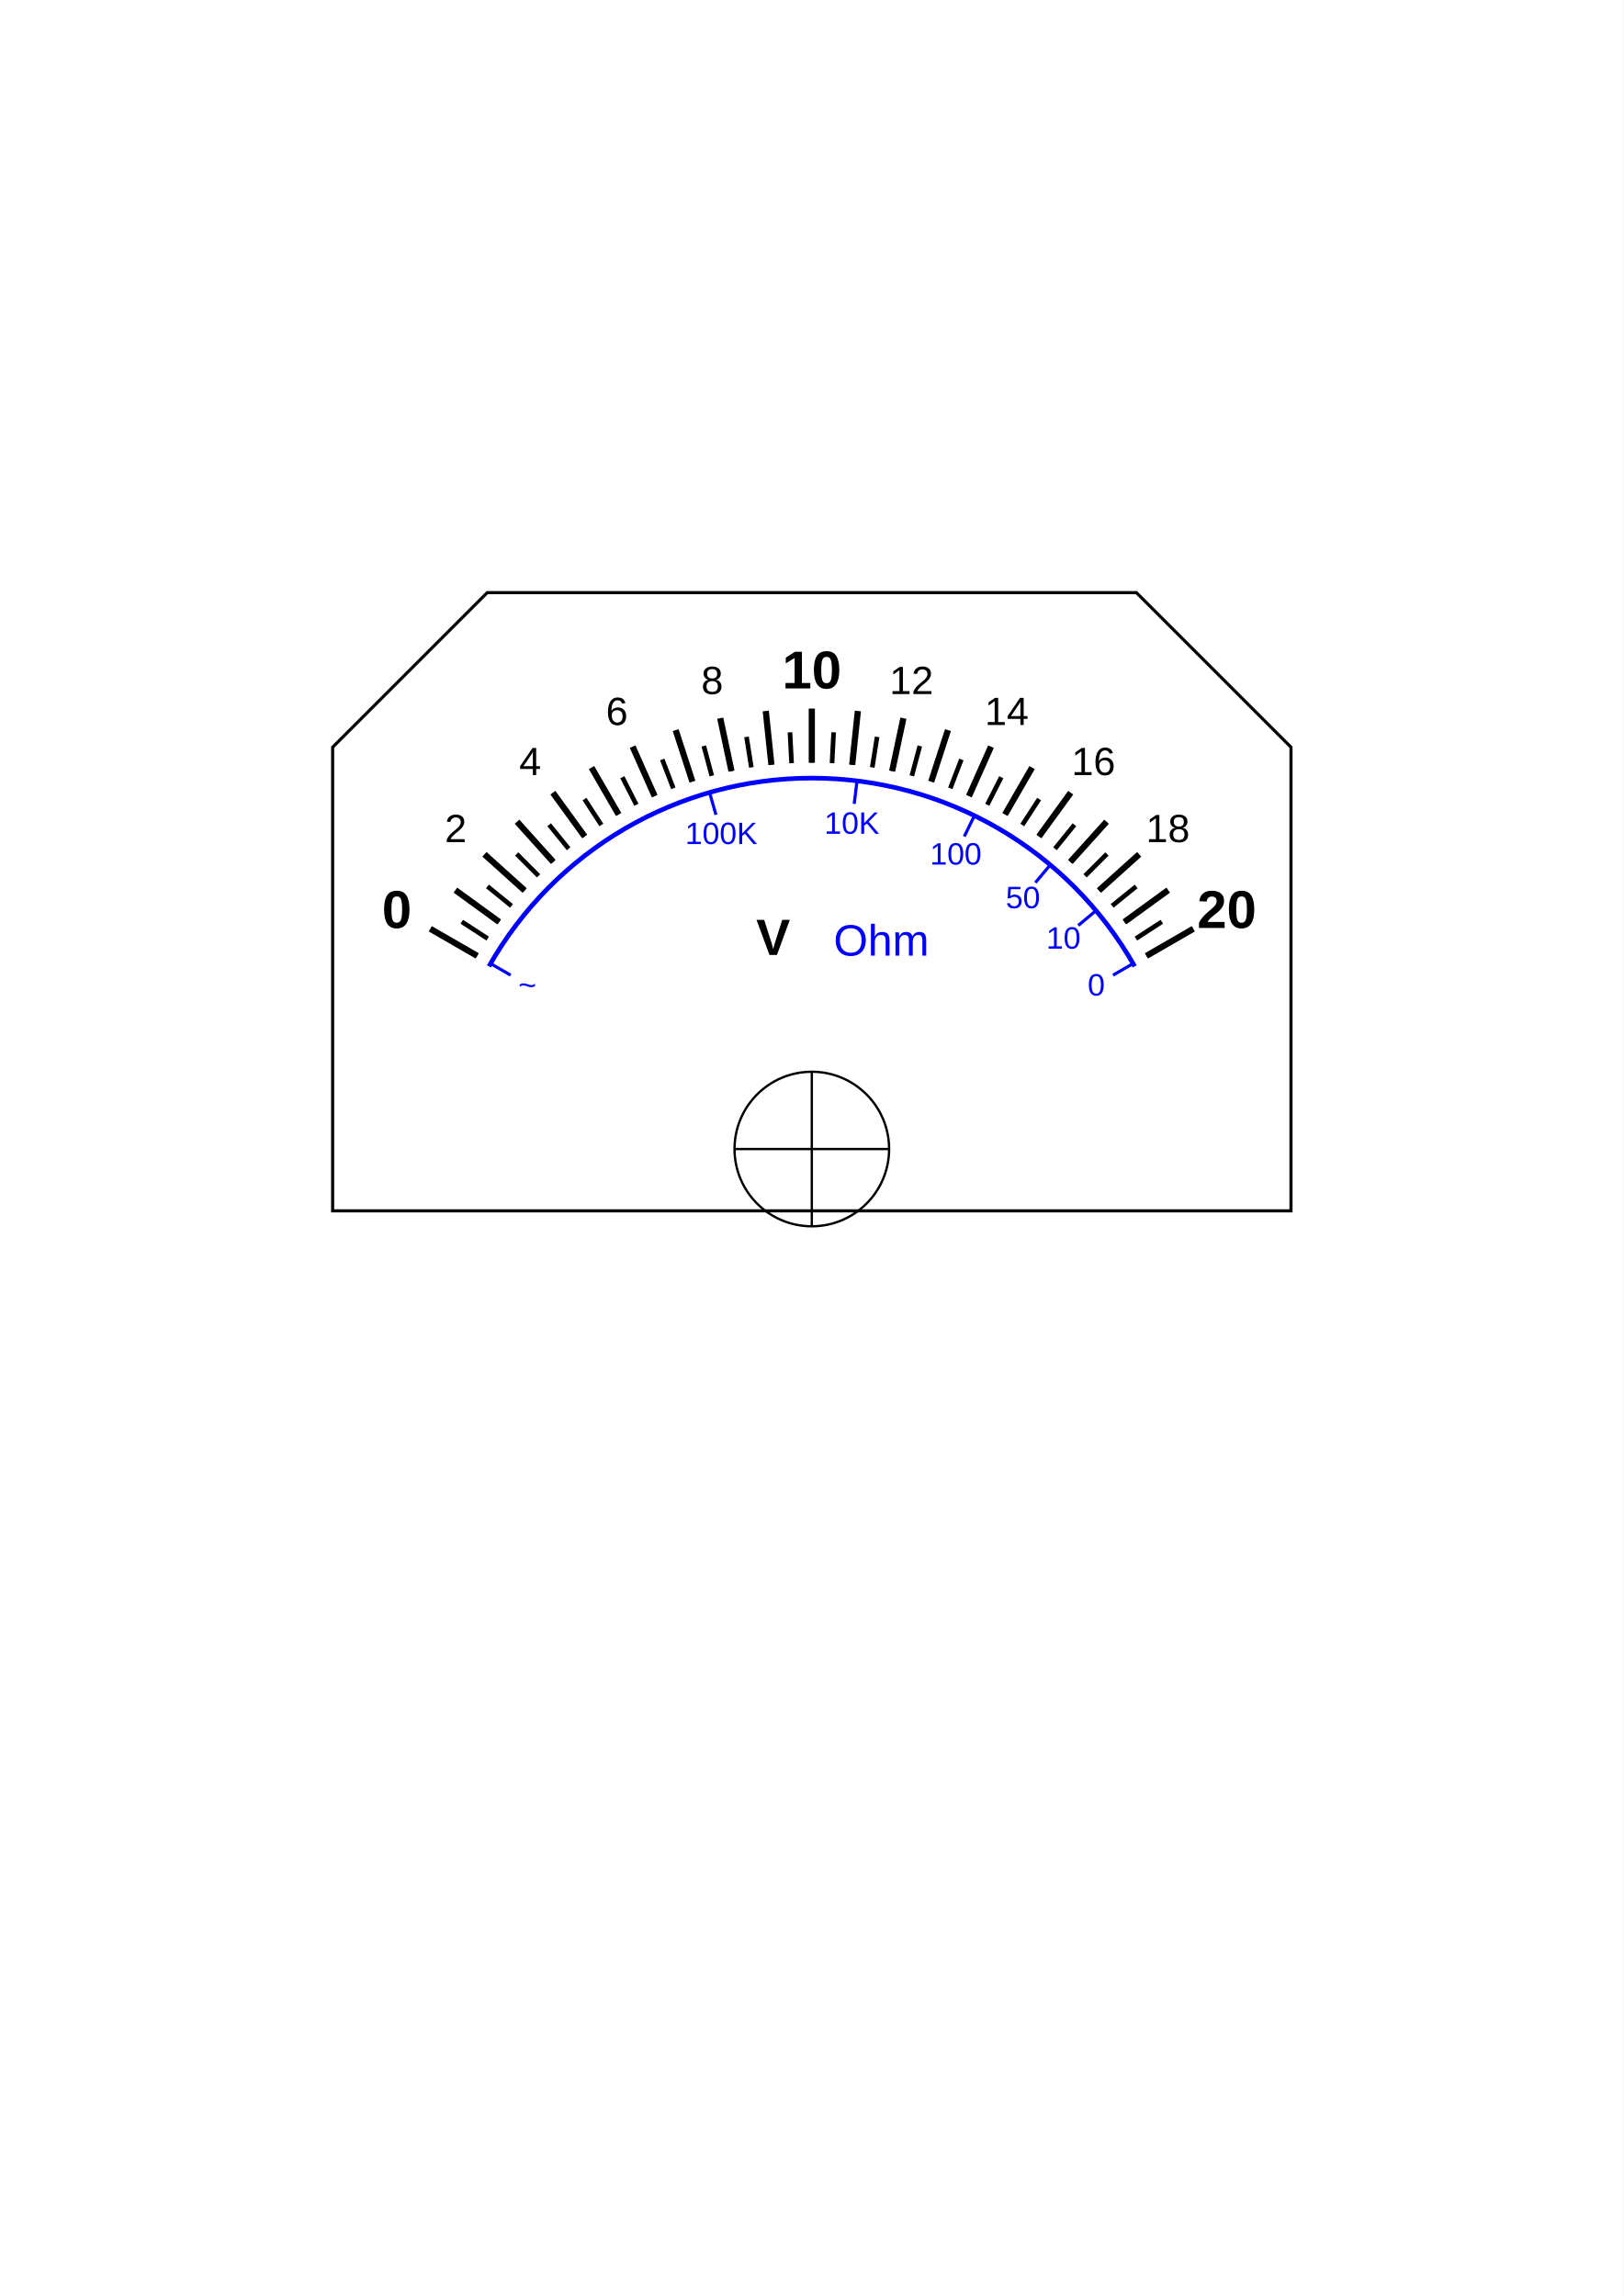
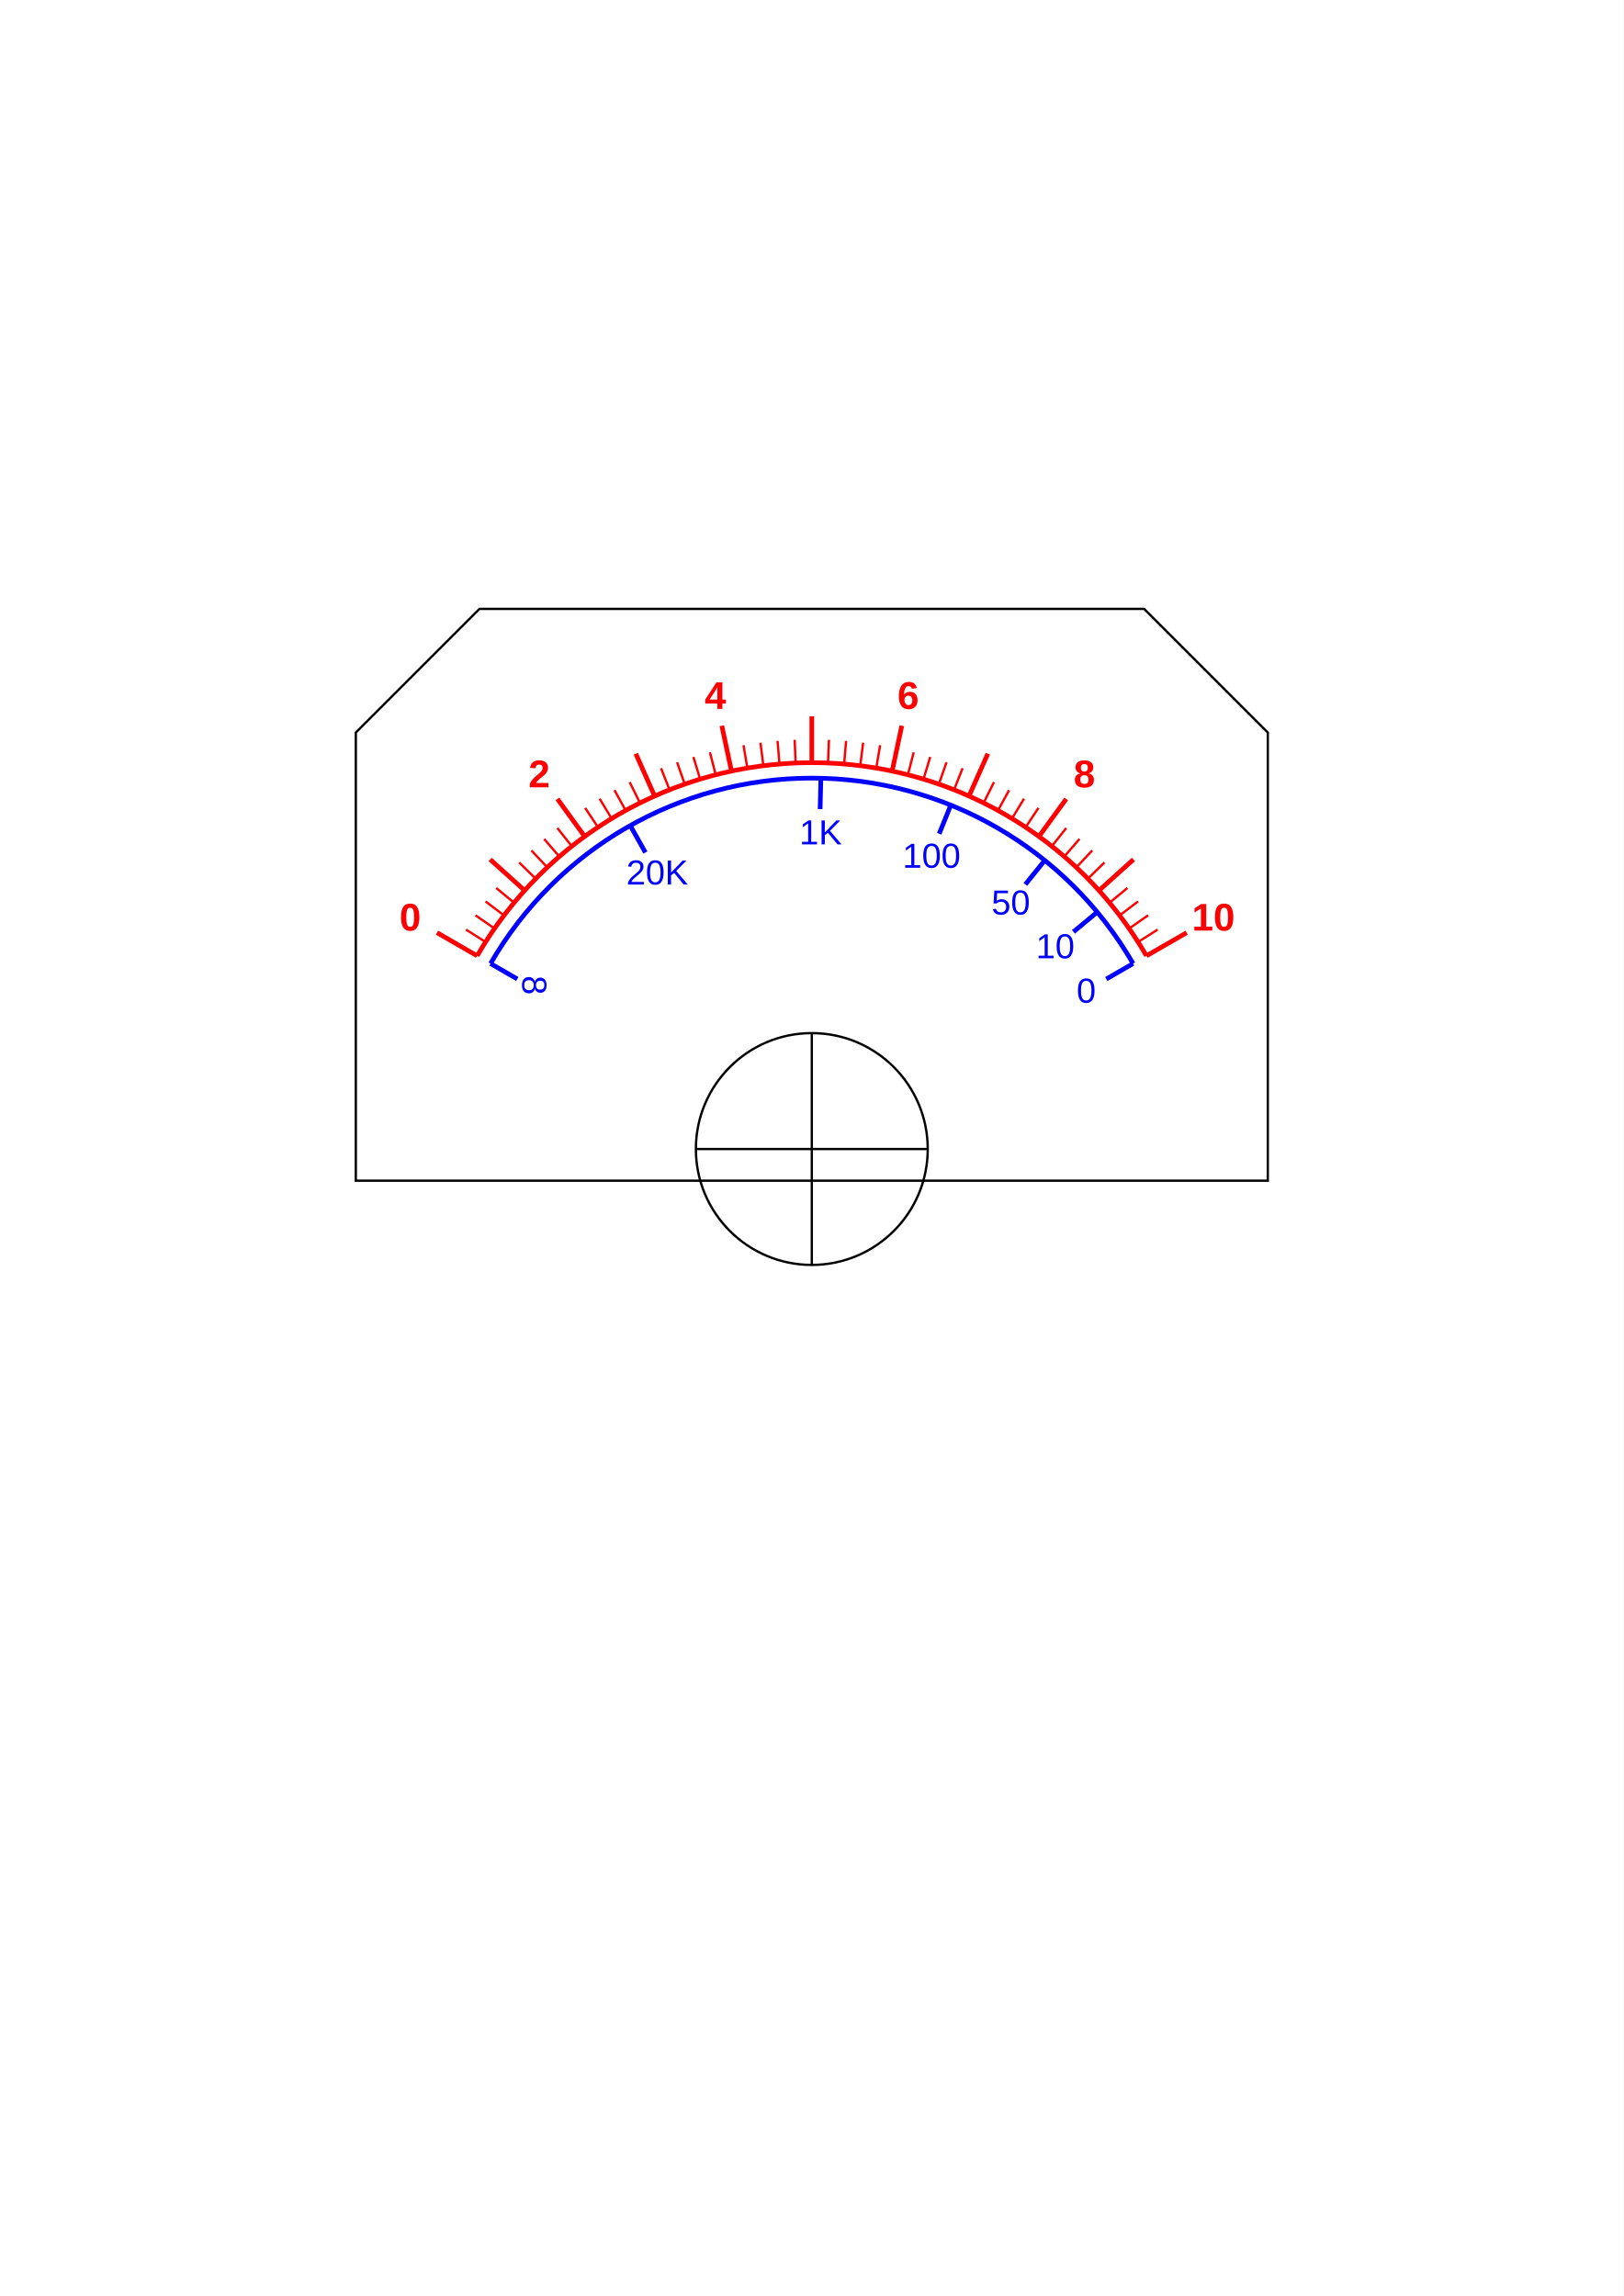
- <svg xmlns="http://www.w3.org/2000/svg" width="794" height="1123" data-generator-name="Scale Master" data-generator-version="0.3.25" data-image-orientation="portrait" data-image-size="A4">
-   <g id="scale_meta">
-   </g>
+ <svg xmlns="http://www.w3.org/2000/svg" width="794" height="1123" data-generator-name="Scale Master" data-generator-version="0.3.26" data-image-orientation="portrait" data-image-size="A4">
  <rect fill="#ffffff" height="100%" width="100%" id="background" />
-   <g transform="translate(397,562)" fill="none" id="scale_wrapper">
-     <g data-length="26.4567" data-r="188.9764" data-angle="120" title="volt 1" stroke="#000000" stroke-width="3.024" class="div">
-       <line data-keep-angle="false" transform="rotate(-60) " y2="-215.433" x2="0" y1="-188.976" x1="0" />
-       <line data-keep-angle="false" transform="rotate(-54) " y2="-215.433" x2="0" y1="-188.976" x1="0" />
-       <line data-keep-angle="false" transform="rotate(-48) " y2="-215.433" x2="0" y1="-188.976" x1="0" />
-       <line data-keep-angle="false" transform="rotate(-42) " y2="-215.433" x2="0" y1="-188.976" x1="0" />
-       <line data-keep-angle="false" transform="rotate(-36) " y2="-215.433" x2="0" y1="-188.976" x1="0" />
-       <line data-keep-angle="false" transform="rotate(-30) " y2="-215.433" x2="0" y1="-188.976" x1="0" />
-       <line data-keep-angle="false" transform="rotate(-24) " y2="-215.433" x2="0" y1="-188.976" x1="0" />
-       <line data-keep-angle="false" transform="rotate(-18) " y2="-215.433" x2="0" y1="-188.976" x1="0" />
-       <line data-keep-angle="false" transform="rotate(-12) " y2="-215.433" x2="0" y1="-188.976" x1="0" />
-       <line data-keep-angle="false" transform="rotate(-6) " y2="-215.433" x2="0" y1="-188.976" x1="0" />
-       <line data-keep-angle="false" transform="rotate(0) " y2="-215.433" x2="0" y1="-188.976" x1="0" />
-       <line data-keep-angle="false" transform="rotate(6) " y2="-215.433" x2="0" y1="-188.976" x1="0" />
-       <line data-keep-angle="false" transform="rotate(12) " y2="-215.433" x2="0" y1="-188.976" x1="0" />
-       <line data-keep-angle="false" transform="rotate(18) " y2="-215.433" x2="0" y1="-188.976" x1="0" />
-       <line data-keep-angle="false" transform="rotate(24) " y2="-215.433" x2="0" y1="-188.976" x1="0" />
-       <line data-keep-angle="false" transform="rotate(30) " y2="-215.433" x2="0" y1="-188.976" x1="0" />
-       <line data-keep-angle="false" transform="rotate(36) " y2="-215.433" x2="0" y1="-188.976" x1="0" />
-       <line data-keep-angle="false" transform="rotate(42) " y2="-215.433" x2="0" y1="-188.976" x1="0" />
-       <line data-keep-angle="false" transform="rotate(48) " y2="-215.433" x2="0" y1="-188.976" x1="0" />
-       <line data-keep-angle="false" transform="rotate(54) " y2="-215.433" x2="0" y1="-188.976" x1="0" />
-       <line data-keep-angle="false" transform="rotate(60) " y2="-215.433" x2="0" y1="-188.976" x1="0" />
+   <g stroke="#000000" transform="translate(397,562)" fill="none" id="scale_wrapper">
+     <path class="arc" stroke-width="2.268" stroke="#ff0000" fill="none" d="M 163.658 -94.488 A 188.976 188.976 0 0 0 -163.658 -94.488" title="V" data-angle="120" data-r="188.9764" />
+     <path class="arc" stroke-width="2.268" stroke="#0000ff" fill="none" d="M 157.112 -90.709 A 181.417 181.417 0 0 0 -157.112 -90.709" title="Ohm" data-angle="120" data-r="181.4173" />
+     <g class="div" stroke-width="1.134" stroke="#ff0000" fill="none" title="V" data-angle="120" data-r="188.9764" data-length="11.3386" data-lev2-each="5" data-lev2-length="22.6772" data-lev2-stroke-width="2.2677">
+       <line x1="0" y1="-211.654" x2="0" y2="-188.976" data-length="22.6772" transform="rotate(-60)" stroke-width="2.268" />
+       <line x1="0" y1="-200.315" x2="0" y2="-188.976" data-length="11.3386" transform="rotate(-57.6)" />
+       <line x1="0" y1="-200.315" x2="0" y2="-188.976" data-length="11.3386" transform="rotate(-55.2)" />
+       <line x1="0" y1="-200.315" x2="0" y2="-188.976" data-length="11.3386" transform="rotate(-52.8)" />
+       <line x1="0" y1="-200.315" x2="0" y2="-188.976" data-length="11.3386" transform="rotate(-50.4)" />
+       <line x1="0" y1="-211.654" x2="0" y2="-188.976" data-length="22.6772" transform="rotate(-48)" stroke-width="2.268" />
+       <line x1="0" y1="-200.315" x2="0" y2="-188.976" data-length="11.3386" transform="rotate(-45.6)" />
+       <line x1="0" y1="-200.315" x2="0" y2="-188.976" data-length="11.3386" transform="rotate(-43.2)" />
+       <line x1="0" y1="-200.315" x2="0" y2="-188.976" data-length="11.3386" transform="rotate(-40.8)" />
+       <line x1="0" y1="-200.315" x2="0" y2="-188.976" data-length="11.3386" transform="rotate(-38.4)" />
+       <line x1="0" y1="-211.654" x2="0" y2="-188.976" data-length="22.6772" transform="rotate(-36)" stroke-width="2.268" />
+       <line x1="0" y1="-200.315" x2="0" y2="-188.976" data-length="11.3386" transform="rotate(-33.6)" />
+       <line x1="0" y1="-200.315" x2="0" y2="-188.976" data-length="11.3386" transform="rotate(-31.2)" />
+       <line x1="0" y1="-200.315" x2="0" y2="-188.976" data-length="11.3386" transform="rotate(-28.8)" />
+       <line x1="0" y1="-200.315" x2="0" y2="-188.976" data-length="11.3386" transform="rotate(-26.4)" />
+       <line x1="0" y1="-211.654" x2="0" y2="-188.976" data-length="22.6772" transform="rotate(-24)" stroke-width="2.268" />
+       <line x1="0" y1="-200.315" x2="0" y2="-188.976" data-length="11.3386" transform="rotate(-21.6)" />
+       <line x1="0" y1="-200.315" x2="0" y2="-188.976" data-length="11.3386" transform="rotate(-19.2)" />
+       <line x1="0" y1="-200.315" x2="0" y2="-188.976" data-length="11.3386" transform="rotate(-16.8)" />
+       <line x1="0" y1="-200.315" x2="0" y2="-188.976" data-length="11.3386" transform="rotate(-14.4)" />
+       <line x1="0" y1="-211.654" x2="0" y2="-188.976" data-length="22.6772" stroke-width="2.268" transform="rotate(-12)" />
+       <line x1="0" y1="-200.315" x2="0" y2="-188.976" data-length="11.3386" transform="rotate(-9.6)" />
+       <line x1="0" y1="-200.315" x2="0" y2="-188.976" data-length="11.3386" transform="rotate(-7.2)" />
+       <line x1="0" y1="-200.315" x2="0" y2="-188.976" data-length="11.3386" transform="rotate(-4.8)" />
+       <line x1="0" y1="-200.315" x2="0" y2="-188.976" data-length="11.3386" transform="rotate(-2.4)" />
+       <line x1="0" y1="-211.654" x2="0" y2="-188.976" data-length="22.6772" stroke-width="2.268" />
+       <line x1="0" y1="-200.315" x2="0" y2="-188.976" data-length="11.3386" transform="rotate(2.4)" />
+       <line x1="0" y1="-200.315" x2="0" y2="-188.976" data-length="11.3386" transform="rotate(4.8)" />
+       <line x1="0" y1="-200.315" x2="0" y2="-188.976" data-length="11.3386" transform="rotate(7.2)" />
+       <line x1="0" y1="-200.315" x2="0" y2="-188.976" data-length="11.3386" transform="rotate(9.6)" />
+       <line x1="0" y1="-211.654" x2="0" y2="-188.976" data-length="22.6772" transform="rotate(12)" stroke-width="2.268" />
+       <line x1="0" y1="-200.315" x2="0" y2="-188.976" data-length="11.3386" transform="rotate(14.4)" />
+       <line x1="0" y1="-200.315" x2="0" y2="-188.976" data-length="11.3386" transform="rotate(16.8)" />
+       <line x1="0" y1="-200.315" x2="0" y2="-188.976" data-length="11.3386" transform="rotate(19.2)" />
+       <line x1="0" y1="-200.315" x2="0" y2="-188.976" data-length="11.3386" transform="rotate(21.6)" />
+       <line x1="0" y1="-211.654" x2="0" y2="-188.976" data-length="22.6772" transform="rotate(24,0,0)" stroke-width="2.268" />
+       <line x1="0" y1="-200.315" x2="0" y2="-188.976" data-length="11.3386" transform="rotate(26.4)" />
+       <line x1="0" y1="-200.315" x2="0" y2="-188.976" data-length="11.3386" transform="rotate(28.8)" />
+       <line x1="0" y1="-200.315" x2="0" y2="-188.976" data-length="11.3386" transform="rotate(31.2)" />
+       <line x1="0" y1="-200.315" x2="0" y2="-188.976" data-length="11.3386" transform="rotate(33.6)" />
+       <line x1="0" y1="-211.654" x2="0" y2="-188.976" data-length="22.6772" transform="rotate(36)" stroke-width="2.268" />
+       <line x1="0" y1="-188.976" x2="0" y2="-200.315" data-length="0" transform="rotate(38.4)" />
+       <line x1="0" y1="-188.976" x2="0" y2="-200.315" data-length="0" transform="rotate(40.8)" />
+       <line x1="0" y1="-188.976" x2="0" y2="-200.315" data-length="0" transform="rotate(43.2)" />
+       <line x1="0" y1="-188.976" x2="0" y2="-200.315" data-length="0" transform="rotate(45.6)" />
+       <line x1="0" y1="-211.654" x2="0" y2="-188.976" stroke-width="2.268" data-length="22.6772" transform="rotate(48)" />
+       <line x1="0" y1="-188.976" x2="0" y2="-200.315" data-length="0" transform="rotate(50.4)" />
+       <line x1="0" y1="-188.976" x2="0" y2="-200.315" data-length="0" transform="rotate(52.8)" />
+       <line x1="0" y1="-188.976" x2="0" y2="-200.315" data-length="0" transform="rotate(55.2)" />
+       <line x1="0" y1="-188.976" x2="0" y2="-200.315" data-length="0" transform="rotate(57.6)" />
+       <line x1="0" y1="-211.654" x2="0" y2="-188.976" stroke-width="2.268" data-length="22.6772" transform="rotate(60)" />
    </g>
-     <g data-length="15.1181" data-r="188.9764" data-angle="120" title="volt 2" stroke="#000000" stroke-width="2.268" class="div">
-       <line data-keep-angle="false" transform="rotate(-60) " y2="-204.095" x2="0" y1="-188.976" x1="0" />
-       <line data-keep-angle="false" transform="rotate(-57) " y2="-204.095" x2="0" y1="-188.976" x1="0" />
-       <line data-keep-angle="false" transform="rotate(-54) " y2="-204.095" x2="0" y1="-188.976" x1="0" />
-       <line data-keep-angle="false" transform="rotate(-51) " y2="-204.095" x2="0" y1="-188.976" x1="0" />
-       <line data-keep-angle="false" transform="rotate(-48) " y2="-204.095" x2="0" y1="-188.976" x1="0" />
-       <line data-keep-angle="false" transform="rotate(-45) " y2="-204.095" x2="0" y1="-188.976" x1="0" />
-       <line data-keep-angle="false" transform="rotate(-42) " y2="-204.095" x2="0" y1="-188.976" x1="0" />
-       <line data-keep-angle="false" transform="rotate(-39) " y2="-204.095" x2="0" y1="-188.976" x1="0" />
-       <line data-keep-angle="false" transform="rotate(-36) " y2="-204.095" x2="0" y1="-188.976" x1="0" />
-       <line data-keep-angle="false" transform="rotate(-33) " y2="-204.095" x2="0" y1="-188.976" x1="0" />
-       <line data-keep-angle="false" transform="rotate(-30) " y2="-204.095" x2="0" y1="-188.976" x1="0" />
-       <line data-keep-angle="false" transform="rotate(-27) " y2="-204.095" x2="0" y1="-188.976" x1="0" />
-       <line data-keep-angle="false" transform="rotate(-24) " y2="-204.095" x2="0" y1="-188.976" x1="0" />
-       <line data-keep-angle="false" transform="rotate(-21) " y2="-204.095" x2="0" y1="-188.976" x1="0" />
-       <line data-keep-angle="false" transform="rotate(-18) " y2="-204.095" x2="0" y1="-188.976" x1="0" />
-       <line data-keep-angle="false" transform="rotate(-15) " y2="-204.095" x2="0" y1="-188.976" x1="0" />
-       <line data-keep-angle="false" transform="rotate(-12) " y2="-204.095" x2="0" y1="-188.976" x1="0" />
-       <line data-keep-angle="false" transform="rotate(-9) " y2="-204.095" x2="0" y1="-188.976" x1="0" />
-       <line data-keep-angle="false" transform="rotate(-6) " y2="-204.095" x2="0" y1="-188.976" x1="0" />
-       <line data-keep-angle="false" transform="rotate(-3) " y2="-204.095" x2="0" y1="-188.976" x1="0" />
-       <line data-keep-angle="false" transform="rotate(0) " y2="-204.095" x2="0" y1="-188.976" x1="0" />
-       <line data-keep-angle="false" transform="rotate(3) " y2="-204.095" x2="0" y1="-188.976" x1="0" />
-       <line data-keep-angle="false" transform="rotate(6) " y2="-204.095" x2="0" y1="-188.976" x1="0" />
-       <line data-keep-angle="false" transform="rotate(9) " y2="-204.095" x2="0" y1="-188.976" x1="0" />
-       <line data-keep-angle="false" transform="rotate(12) " y2="-204.095" x2="0" y1="-188.976" x1="0" />
-       <line data-keep-angle="false" transform="rotate(15) " y2="-204.095" x2="0" y1="-188.976" x1="0" />
-       <line data-keep-angle="false" transform="rotate(18) " y2="-204.095" x2="0" y1="-188.976" x1="0" />
-       <line data-keep-angle="false" transform="rotate(21) " y2="-204.095" x2="0" y1="-188.976" x1="0" />
-       <line data-keep-angle="false" transform="rotate(24) " y2="-204.095" x2="0" y1="-188.976" x1="0" />
-       <line data-keep-angle="false" transform="rotate(27) " y2="-204.095" x2="0" y1="-188.976" x1="0" />
-       <line data-keep-angle="false" transform="rotate(30) " y2="-204.095" x2="0" y1="-188.976" x1="0" />
-       <line data-keep-angle="false" transform="rotate(33) " y2="-204.095" x2="0" y1="-188.976" x1="0" />
-       <line data-keep-angle="false" transform="rotate(36) " y2="-204.095" x2="0" y1="-188.976" x1="0" />
-       <line data-keep-angle="false" transform="rotate(39) " y2="-204.095" x2="0" y1="-188.976" x1="0" />
-       <line data-keep-angle="false" transform="rotate(42) " y2="-204.095" x2="0" y1="-188.976" x1="0" />
-       <line data-keep-angle="false" transform="rotate(45) " y2="-204.095" x2="0" y1="-188.976" x1="0" />
-       <line data-keep-angle="false" transform="rotate(48) " y2="-204.095" x2="0" y1="-188.976" x1="0" />
-       <line data-keep-angle="false" transform="rotate(51) " y2="-204.095" x2="0" y1="-188.976" x1="0" />
-       <line data-keep-angle="false" transform="rotate(54) " y2="-204.095" x2="0" y1="-188.976" x1="0" />
-       <line data-keep-angle="false" transform="rotate(57) " y2="-204.095" x2="0" y1="-188.976" x1="0" />
-       <line data-keep-angle="false" transform="rotate(60) " y2="-204.095" x2="0" y1="-188.976" x1="0" />
+     <g class="label" title="V" fill="#ff0000" stroke="none" dominant-baseline="central" text-anchor="middle" font-family="Arial" font-size="18.898" data-r="226.7717" data-angle="120" data-keep-angle="true" data-label-step="2" data-label-start="0" font-weight="bold" font-style="normal">
+       <text x="0" y="-226.772" text-anchor="middle" dominant-baseline="central" stroke="none" data-keep-angle="true" transform="rotate(-60) rotate(60,0,-226.7717)">0</text>
+       <text x="0" y="-226.772" text-anchor="middle" dominant-baseline="central" stroke="none" data-keep-angle="true" transform="rotate(-36) rotate(36,0,-226.7717)">2</text>
+       <text x="0" y="-226.772" text-anchor="middle" dominant-baseline="central" stroke="none" data-keep-angle="true" transform="rotate(-12) rotate(12,0,-226.7717)">4</text>
+       <text x="0" y="-226.772" text-anchor="middle" dominant-baseline="central" stroke="none" data-keep-angle="true" transform="rotate(12) rotate(-12,0,-226.7717)">6</text>
+       <text x="0" y="-226.772" text-anchor="middle" dominant-baseline="central" stroke="none" data-keep-angle="true" transform="rotate(36) rotate(-36,0,-226.7717)">8</text>
+       <text x="0" y="-226.772" text-anchor="middle" dominant-baseline="central" stroke="none" data-keep-angle="true" transform="rotate(60) rotate(-60,0,-226.7717)">10</text>
    </g>
-     <g data-label-start="0" data-label-step="2" data-keep-angle="true" data-angle="120" data-r="234.3307" font-size="19.276" font-family="Arial" text-anchor="middle" dominant-baseline="central" fill="#000000" title="volt" class="label">
-       <text font-size="26.079" font-weight="bold" data-keep-angle="true" transform="rotate(-60) rotate(60,0,-234.3307) " y="-234.331" x="0">0</text>
-       <text data-keep-angle="true" transform="rotate(-48) rotate(48,0,-234.3307) " y="-234.331" x="0">2</text>
-       <text data-keep-angle="true" transform="rotate(-36) rotate(36,0,-234.3307) " y="-234.331" x="0">4</text>
-       <text data-keep-angle="true" transform="rotate(-24) rotate(24,0,-234.3307) " y="-234.331" x="0">6</text>
-       <text data-keep-angle="true" transform="rotate(-12) rotate(12,0,-234.3307) " y="-234.331" x="0">8</text>
-       <text font-size="26.079" font-weight="bold" data-keep-angle="true" transform="rotate(0) rotate(0,0,-234.3307) " y="-234.331" x="0">10</text>
-       <text data-keep-angle="true" transform="rotate(12) rotate(-12,0,-234.3307) " y="-234.331" x="0">12</text>
-       <text data-keep-angle="true" transform="rotate(24) rotate(-24,0,-234.3307) " y="-234.331" x="0">14</text>
-       <text data-keep-angle="true" transform="rotate(36) rotate(-36,0,-234.3307) " y="-234.331" x="0">16</text>
-       <text data-keep-angle="true" transform="rotate(48) rotate(-48,0,-234.3307) " y="-234.331" x="0">18</text>
-       <text font-size="26.079" font-weight="bold" data-keep-angle="true" transform="rotate(60) rotate(-60,0,-234.3307) " y="-234.331" x="0">20</text>
+     <g class="div" stroke-width="2.268" stroke="#0000ff" fill="none" title="Ohm" data-angle="120" data-r="181.4173" data-length="-15.1181">
+       <line x1="0" y1="-166.299" x2="0" y2="-181.417" data-length="-15.1181" transform="rotate(-60)" />
+       <line x1="0" y1="-166.299" x2="0" y2="-181.417" data-length="-15.1181" transform="rotate(-29.3)" />
+       <line x1="0" y1="-166.299" x2="0" y2="-181.417" data-length="-15.1181" transform="rotate(1.4 0,0) " />
+       <line x1="0" y1="-166.299" x2="0" y2="-181.417" data-length="-15.1181" transform="rotate(22 0,0) " />
+       <line x1="0" y1="-166.299" x2="0" y2="-181.417" data-length="-15.1181" transform="rotate(38.9 0,0) " />
+       <line x1="0" y1="-166.299" x2="0" y2="-181.417" data-length="-15.1181" transform="rotate(50.3 0,0) " />
+       <line x1="0" y1="-166.299" x2="0" y2="-181.417" data-length="-15.1181" transform="rotate(60)" />
    </g>
-     <text transform="translate(-18.8976,-1.5118) " font-weight="bold" font-size="24.945" font-family="Arial" fill="#000000" dominant-baseline="central" text-anchor="middle" y="-102.047" x="0" class="label">V</text>
-     <path data-top-cut="75.5906" transform="translate(0,30.2362) " data-height="302.3622" data-width="468.6614" title="New scale plate" d="M0 0 H -234.331 V -226.772 L -158.74 -302.362 H 158.74 L 234.331 -226.772 V 0 Z" stroke="#000000" stroke-width="1.512" class="plate plate-rectangular-top plate-top-cut" />
-     <path data-r="181.4173" data-angle="121" title="New arc" d="M 157.898 -89.334 A 181.417 181.417 0 0 0 -157.898 -89.334" stroke="#0000ff" stroke-width="2.268" class="arc" />
-     <g data-length="11.3386" data-r="170.0787" data-angle="120" title="ohm" stroke="#0000ff" stroke-width="1.512" class="div">
-       <line data-keep-angle="false" transform="rotate(-60) " y2="-181.417" x2="0" y1="-170.079" x1="0" />
-       <line data-keep-angle="false" transform="rotate(-16) " y2="-181.417" x2="0" y1="-170.079" x1="0" />
-       <line data-keep-angle="false" transform="rotate(7) " y2="-181.417" x2="0" y1="-170.079" x1="0" />
-       <line data-keep-angle="false" transform="rotate(26) " y2="-181.417" x2="0" y1="-170.079" x1="0" />
-       <line data-keep-angle="false" transform="rotate(40) " y2="-181.417" x2="0" y1="-170.079" x1="0" />
-       <line data-keep-angle="false" transform="rotate(50) " y2="-181.417" x2="0" y1="-170.079" x1="0" />
-       <line data-keep-angle="false" transform="rotate(60) " y2="-181.417" x2="0" y1="-170.079" x1="0" />
+     <g class="label" title="Новая группа меток" fill="#0000ff" stroke="none" dominant-baseline="central" text-anchor="middle" font-family="Arial" font-size="17.008" data-r="154.9606" data-angle="120" data-keep-angle="true" data-label-step="1" data-label-start="0">
+       <text x="0" y="-154.961" text-anchor="middle" dominant-baseline="central" stroke="none" data-keep-angle="true" transform="rotate(-60 0,0) rotate(60 0,-154.9606) " />
+       <text x="0" y="-154.961" text-anchor="middle" dominant-baseline="central" stroke="none" data-keep-angle="true" transform="rotate(-29.2,0,0) rotate(29.2,0,-154.9606)">20K</text>
+       <text x="0" y="-154.961" text-anchor="middle" dominant-baseline="central" stroke="none" data-keep-angle="true" transform="rotate(1.6 0,0) rotate(-1.6 -2.2781e-12,-154.9606) " data-anchor="true">1K</text>
+       <text x="0" y="-154.961" text-anchor="middle" dominant-baseline="central" stroke="none" data-keep-angle="true" transform="rotate(22.2 0,0) rotate(-22.2 0,-154.9606) " data-anchor="true">100</text>
+       <text x="0" y="-154.961" text-anchor="middle" dominant-baseline="central" stroke="none" data-keep-angle="true" transform="rotate(38.9 0,0) rotate(-38.9 0,-154.9606) " data-anchor="true">50</text>
+       <text x="0" y="-154.961" text-anchor="middle" dominant-baseline="central" stroke="none" data-keep-angle="true" transform="rotate(50.2 0,0) rotate(-50.2 0,-154.9606) " data-anchor="true">10</text>
+       <text x="0" y="-154.961" text-anchor="middle" dominant-baseline="central" stroke="none" data-keep-angle="true" transform="rotate(60 0,0) rotate(-60 0,-154.9606) ">0</text>
    </g>
-     <g data-label-start="0" data-label-step="1" data-keep-angle="true" data-angle="120" data-r="160.6299" font-size="15.118" font-family="Arial" text-anchor="middle" dominant-baseline="central" fill="#0000ff" title="ohm" class="label">
-       <text data-keep-angle="true" transform="rotate(-60 0,0) rotate(60 0,-160.6299) " y="-160.63" x="0">~</text>
-       <text class="0" data-keep-angle="true" transform="rotate(-16 0,0) rotate(16 -7.3368e-13,-160.6299) " y="-160.63" x="0">100K</text>
-       <text data-keep-angle="true" transform="rotate(7 0,0) rotate(-7 0,-160.6299) " y="-160.63" x="0">10K</text>
-       <text data-keep-angle="true" transform="rotate(26 0,0) rotate(-26 1.4042e-13,-160.6299) " y="-160.63" x="0">100</text>
-       <text data-keep-angle="true" transform="rotate(40 0,0) rotate(-40 0,-160.6299) " y="-160.63" x="0">50</text>
-       <text data-keep-angle="true" transform="rotate(50 0,0) rotate(-50 3.9783e-14,-160.6299) " y="-160.63" x="0">10</text>
-       <text data-keep-angle="true" transform="rotate(60 0,0) rotate(-60 0,-160.6299) " y="-160.63" x="0">0</text>
-     </g>
-     <text class="label" x="0" y="0" text-anchor="middle" dominant-baseline="central" fill="#0000ff" stroke="none" font-family="Arial" font-size="21.543" transform="translate(34.0157,-102.0472) ">Ohm</text>
-     <path class="circlecnt" stroke-width="1.134" stroke="#000000" fill="none" d="M-37.795,0a37.795,37.795 0 1,0 75.591,0a37.795,37.795 0 1,0 -75.591,0M0 -37.795 V37.795 M-37.795 0 H37.795" title="center" data-cx="0" data-cy="0" data-r="37.7953" />
+     <text class="label" x="0" y="0" text-anchor="middle" dominant-baseline="central" fill="#0000ff" stroke="none" font-family="Arial" font-size="17.008" transform="translate(-135.685,-80.126) rotate(90 0,0) ">8</text>
+     <path class="plate plate-rectangular-top plate-top-cut" stroke-width="1.134" stroke="#000000" fill="none" d="M0 0 H -222.992 V -219.213 L -162.52 -279.685 H 162.52 L 222.992 -219.213 V 0 Z" title="Новая поверхность шкалы" data-width="445.9843" data-height="279.685" transform="translate(0,15.4961) " data-top-cut="60.4724" />
+     <path class="circlecnt" stroke-width="1.134" stroke="#000000" fill="none" d="M-56.693,0a56.693,56.693 0 1,0 113.386,0a56.693,56.693 0 1,0 -113.386,0M0 -56.693 V56.693 M-56.693 0 H56.693" title="Новое отверстие" data-cx="0" data-cy="0" data-r="56.6929" />
  </g>
</svg>
